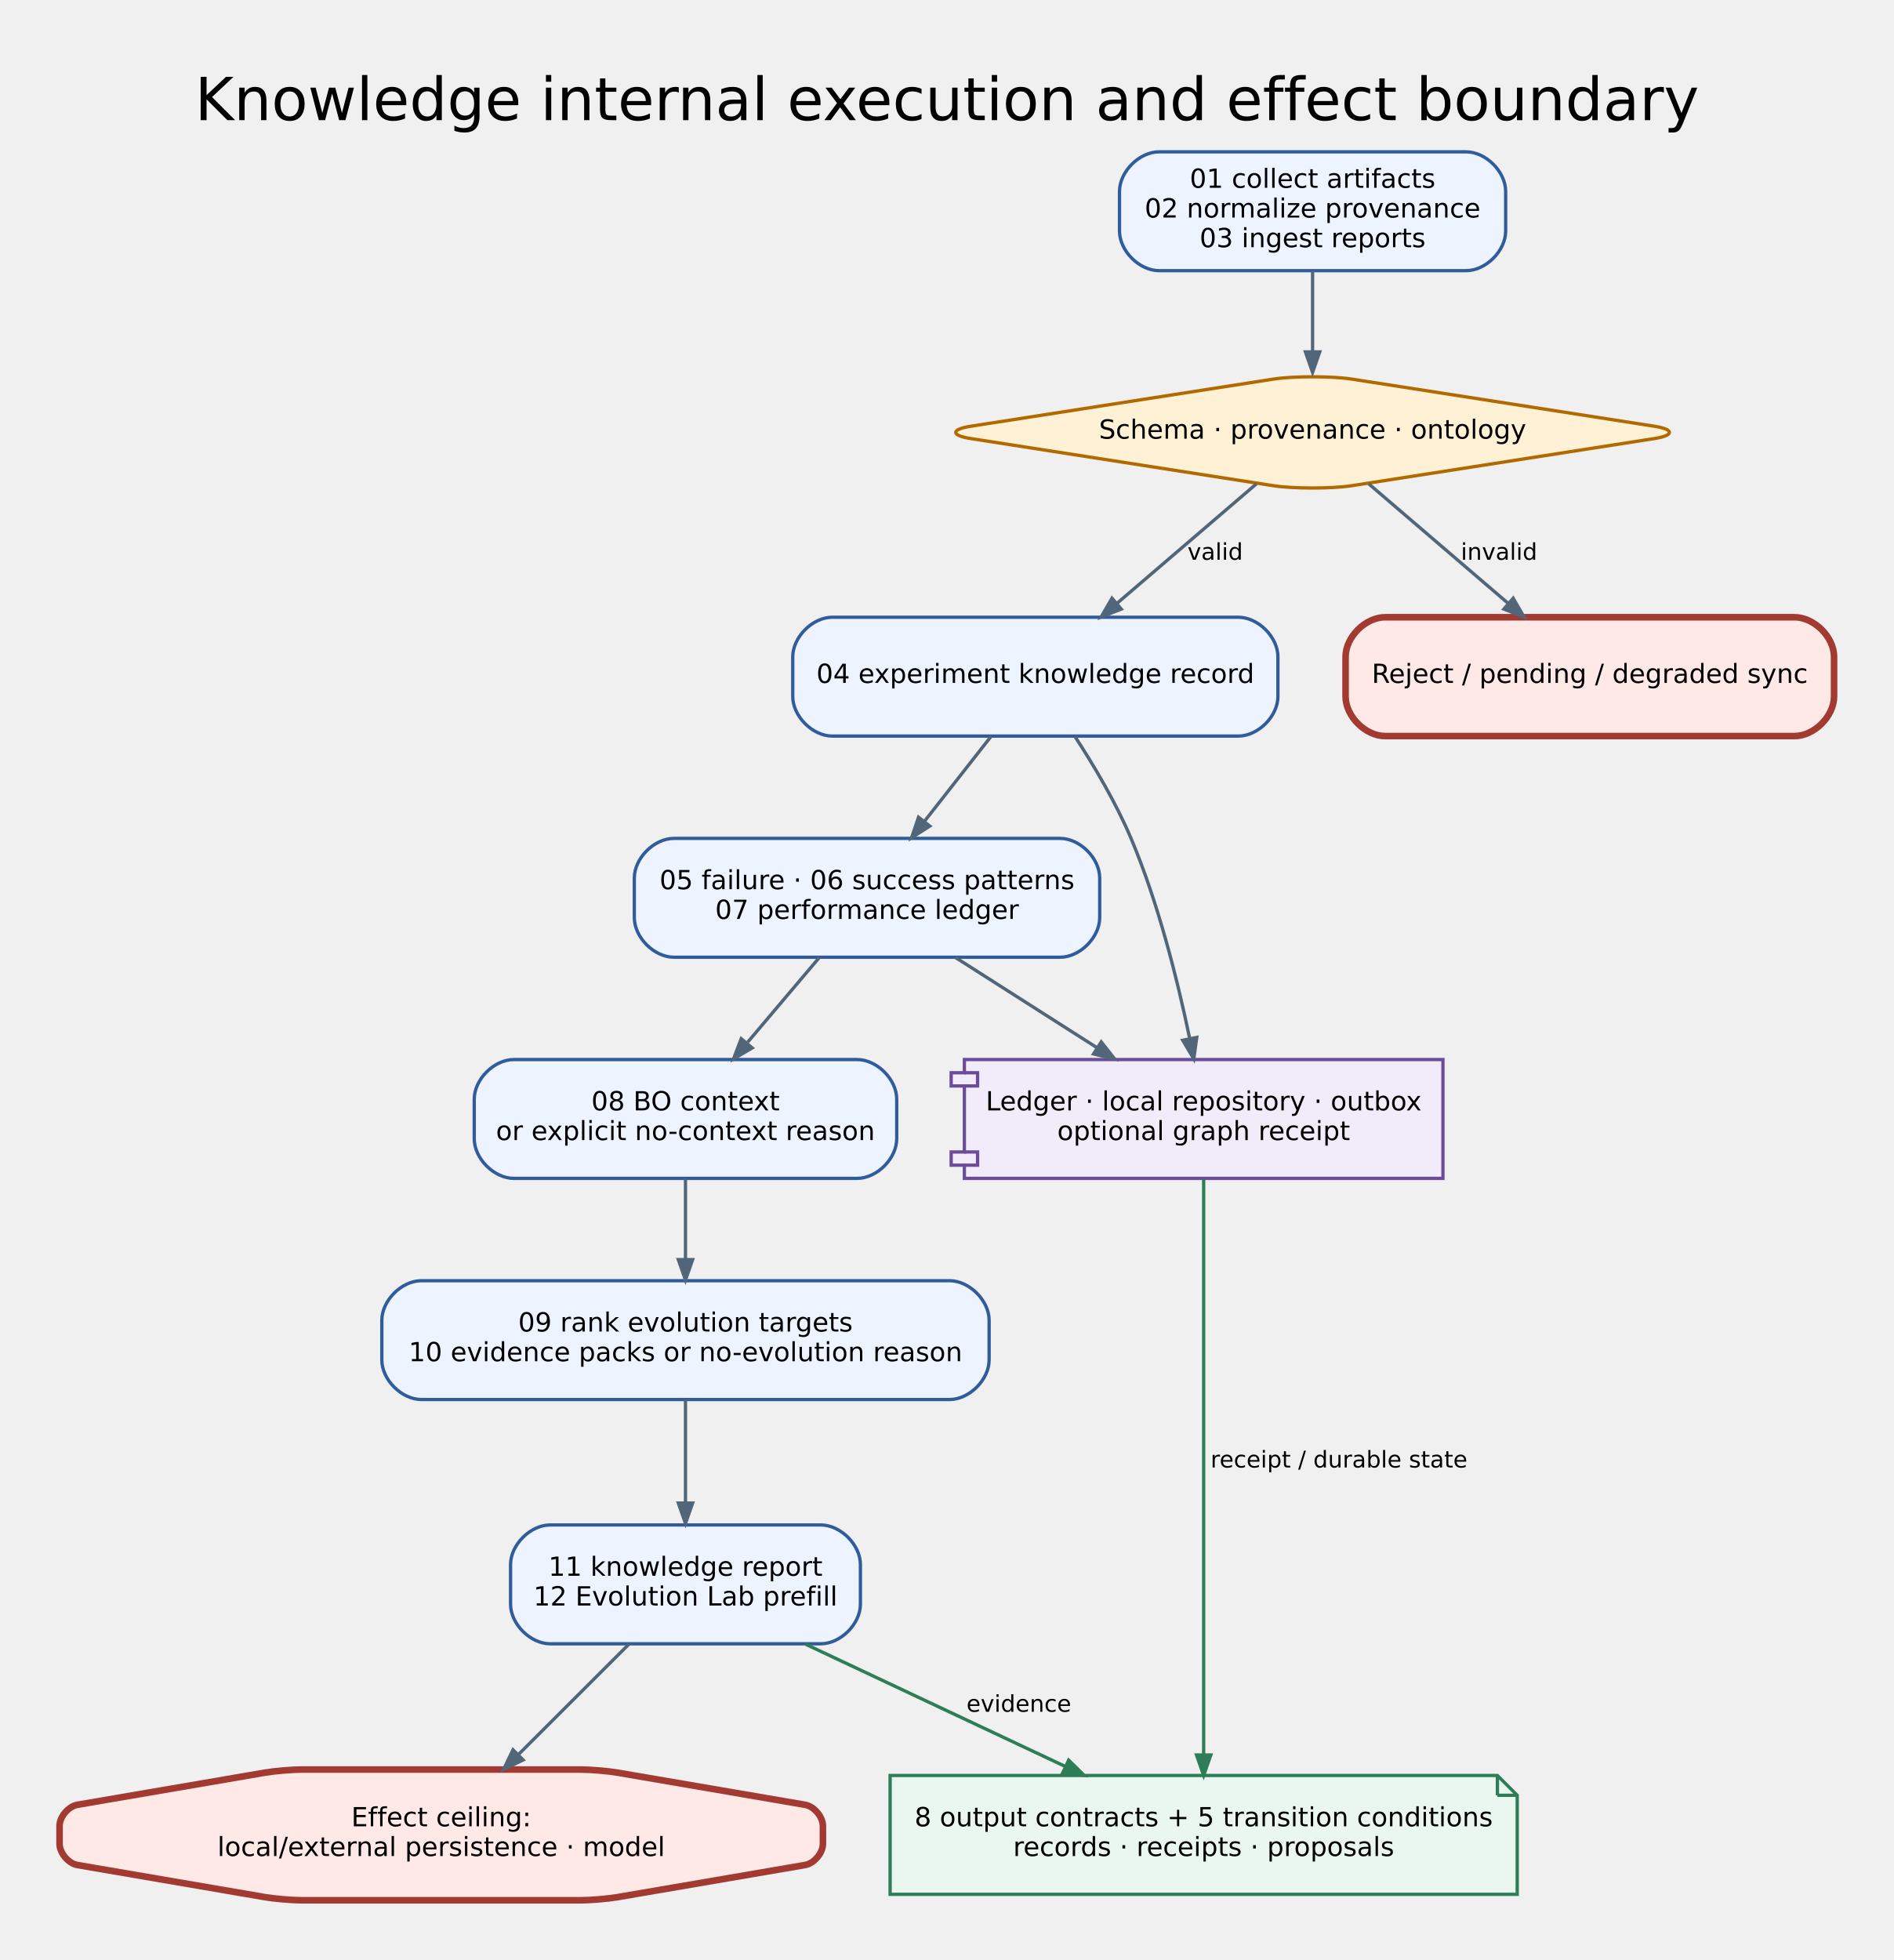
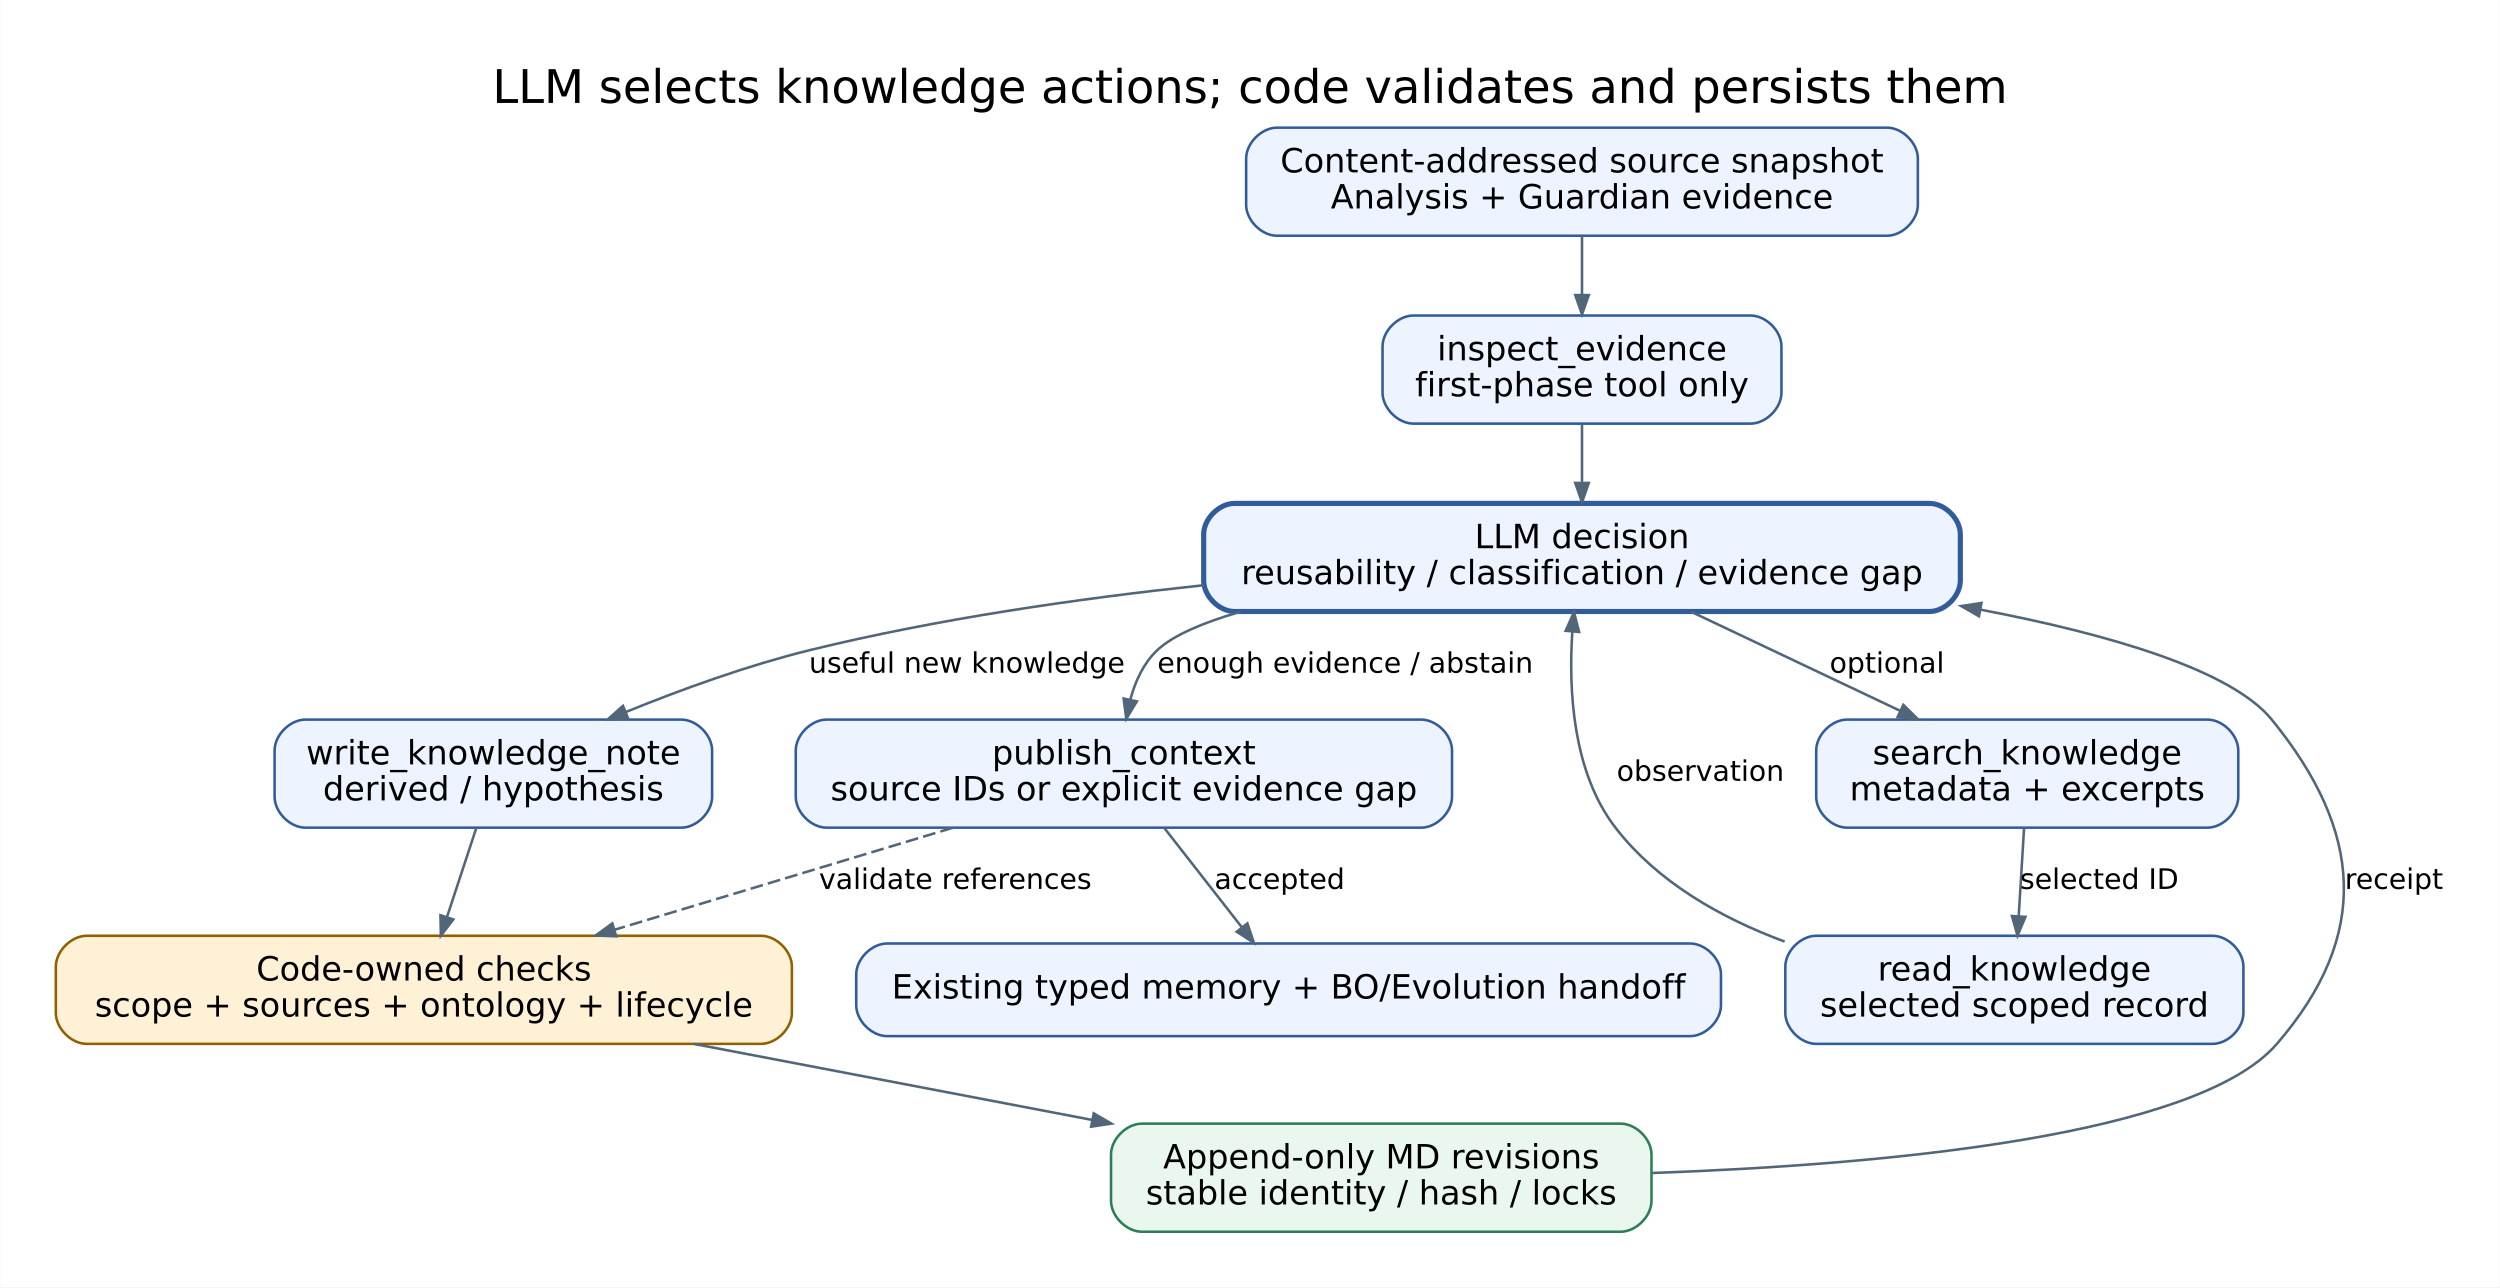
- <svg xmlns="http://www.w3.org/2000/svg" width="574pt" height="594pt" viewBox="0.00 0.00 573.57 593.80">
-   <g id="graph0" class="graph" transform="scale(1 1) rotate(0) translate(18 575.8)">
-     <text text-anchor="middle" x="268.79" y="-539.4" font-family="DejaVu Sans" font-size="18.00">Knowledge internal execution and effect boundary</text>
+ <svg xmlns="http://www.w3.org/2000/svg" width="971pt" height="500pt" viewBox="0.00 0.00 971.20 500.20">
+   <g id="graph0" class="graph" transform="scale(1 1) rotate(0) translate(21.6 478.6)">
+     <polygon fill="white" stroke="transparent" points="-21.6,21.6 -21.6,-478.6 949.6,-478.6 949.6,21.6 -21.6,21.6" />
+     <text text-anchor="middle" x="464" y="-438.6" font-family="DejaVu Sans" font-size="18.00">LLM selects knowledge actions; code validates and persists them</text>
    <g id="node1" class="node">
-       <path fill="#eef4ff" stroke="#315c9b" d="M426.07,-529.8C426.07,-529.8 333.07,-529.8 333.07,-529.8 327.07,-529.8 321.07,-523.8 321.07,-517.8 321.07,-517.8 321.07,-505.8 321.07,-505.8 321.07,-499.8 327.07,-493.8 333.07,-493.8 333.07,-493.8 426.07,-493.8 426.07,-493.8 432.07,-493.8 438.07,-499.8 438.07,-505.8 438.07,-505.8 438.07,-517.8 438.07,-517.8 438.07,-523.8 432.07,-529.8 426.07,-529.8" />
-       <text text-anchor="middle" x="379.57" y="-518.9" font-family="DejaVu Sans" font-size="8.00">01 collect artifacts</text>
-       <text text-anchor="middle" x="379.57" y="-509.9" font-family="DejaVu Sans" font-size="8.00">02 normalize provenance</text>
-       <text text-anchor="middle" x="379.57" y="-500.9" font-family="DejaVu Sans" font-size="8.00">03 ingest reports</text>
+       <path fill="#eef4ff" stroke="#315c9b" d="M711.5,-429C711.5,-429 474.5,-429 474.5,-429 468.5,-429 462.5,-423 462.5,-417 462.5,-417 462.5,-399 462.5,-399 462.5,-393 468.5,-387 474.5,-387 474.5,-387 711.5,-387 711.5,-387 717.5,-387 723.5,-393 723.5,-399 723.5,-399 723.5,-417 723.5,-417 723.5,-423 717.5,-429 711.5,-429" />
+       <text text-anchor="middle" x="593" y="-411.6" font-family="DejaVu Sans" font-size="13.00">Content-addressed source snapshot</text>
+       <text text-anchor="middle" x="593" y="-397.6" font-family="DejaVu Sans" font-size="13.00">Analysis + Guardian evidence</text>
    </g>
    <g id="node2" class="node">
-       <path fill="#fff1d6" stroke="#b26a00" d="M367.71,-460.95C367.71,-460.95 275.9,-446.65 275.9,-446.65 269.97,-445.72 269.97,-443.88 275.9,-442.95 275.9,-442.95 367.71,-428.65 367.71,-428.65 373.64,-427.72 385.5,-427.72 391.43,-428.65 391.43,-428.65 483.24,-442.95 483.24,-442.95 489.17,-443.88 489.17,-445.72 483.24,-446.65 483.24,-446.65 391.43,-460.95 391.43,-460.95 385.5,-461.88 373.64,-461.88 367.71,-460.95" />
-       <text text-anchor="middle" x="379.57" y="-442.9" font-family="DejaVu Sans" font-size="8.00">Schema · provenance · ontology</text>
+       <path fill="#eef4ff" stroke="#315c9b" d="M658.5,-356C658.5,-356 527.5,-356 527.5,-356 521.5,-356 515.5,-350 515.5,-344 515.5,-344 515.5,-326 515.5,-326 515.5,-320 521.5,-314 527.5,-314 527.5,-314 658.5,-314 658.5,-314 664.5,-314 670.5,-320 670.5,-326 670.5,-326 670.5,-344 670.5,-344 670.5,-350 664.5,-356 658.5,-356" />
+       <text text-anchor="middle" x="593" y="-338.6" font-family="DejaVu Sans" font-size="13.00">inspect_evidence</text>
+       <text text-anchor="middle" x="593" y="-324.6" font-family="DejaVu Sans" font-size="13.00">first-phase tool only</text>
    </g>
    <g id="edge1" class="edge">
-       <path fill="none" stroke="#52667a" d="M379.57,-493.72C379.57,-486.32 379.57,-477.52 379.57,-469.5" />
-       <polygon fill="#52667a" stroke="#52667a" points="381.74,-469.19 379.57,-462.99 377.4,-469.19 381.74,-469.19" />
+       <path fill="none" stroke="#52667a" d="M593,-386.84C593,-379.86 593,-371.89 593,-364.37" />
+       <polygon fill="#52667a" stroke="#52667a" points="595.63,-363.95 593,-356.45 590.38,-363.95 595.63,-363.95" />
    </g>
    <g id="node3" class="node">
-       <path fill="#eef4ff" stroke="#315c9b" d="M357.07,-388.8C357.07,-388.8 234.07,-388.8 234.07,-388.8 228.07,-388.8 222.07,-382.8 222.07,-376.8 222.07,-376.8 222.07,-364.8 222.07,-364.8 222.07,-358.8 228.07,-352.8 234.07,-352.8 234.07,-352.8 357.07,-352.8 357.07,-352.8 363.07,-352.8 369.07,-358.8 369.07,-364.8 369.07,-364.8 369.07,-376.8 369.07,-376.8 369.07,-382.8 363.07,-388.8 357.07,-388.8" />
-       <text text-anchor="middle" x="295.57" y="-368.9" font-family="DejaVu Sans" font-size="8.00">04 experiment knowledge record</text>
+       <path fill="#eef4ff" stroke="#315c9b" stroke-width="2" d="M728,-283C728,-283 458,-283 458,-283 452,-283 446,-277 446,-271 446,-271 446,-253 446,-253 446,-247 452,-241 458,-241 458,-241 728,-241 728,-241 734,-241 740,-247 740,-253 740,-253 740,-271 740,-271 740,-277 734,-283 728,-283" />
+       <text text-anchor="middle" x="593" y="-265.6" font-family="DejaVu Sans" font-size="13.00">LLM decision</text>
+       <text text-anchor="middle" x="593" y="-251.6" font-family="DejaVu Sans" font-size="13.00">reusability / classification / evidence gap</text>
    </g>
    <g id="edge2" class="edge">
-       <path fill="none" stroke="#52667a" d="M362.57,-429.23C350.45,-418.84 333.95,-404.7 320.36,-393.05" />
-       <polygon fill="#52667a" stroke="#52667a" points="321.62,-391.27 315.5,-388.88 318.79,-394.56 321.62,-391.27" />
-       <text text-anchor="middle" x="350.07" y="-406.2" font-family="DejaVu Sans" font-size="7.00">valid</text>
+       <path fill="none" stroke="#52667a" d="M593,-313.84C593,-306.86 593,-298.89 593,-291.37" />
+       <polygon fill="#52667a" stroke="#52667a" points="595.63,-290.95 593,-283.45 590.38,-290.95 595.63,-290.95" />
+     </g>
+     <g id="node4" class="node">
+       <path fill="#eef4ff" stroke="#315c9b" d="M836,-199C836,-199 696,-199 696,-199 690,-199 684,-193 684,-187 684,-187 684,-169 684,-169 684,-163 690,-157 696,-157 696,-157 836,-157 836,-157 842,-157 848,-163 848,-169 848,-169 848,-187 848,-187 848,-193 842,-199 836,-199" />
+       <text text-anchor="middle" x="766" y="-181.6" font-family="DejaVu Sans" font-size="13.00">search_knowledge</text>
+       <text text-anchor="middle" x="766" y="-167.6" font-family="DejaVu Sans" font-size="13.00">metadata + excerpts</text>
+     </g>
+     <g id="edge3" class="edge">
+       <path fill="none" stroke="#52667a" d="M635.32,-240.94C659.83,-229.33 690.8,-214.65 716.44,-202.49" />
+       <polygon fill="#52667a" stroke="#52667a" points="717.86,-204.72 723.52,-199.14 715.62,-199.98 717.86,-204.72" />
+       <text text-anchor="middle" x="711.5" y="-217.2" font-family="DejaVu Sans" font-size="11.00">optional</text>
+     </g>
+     <g id="node6" class="node">
+       <path fill="#eef4ff" stroke="#315c9b" d="M243,-199C243,-199 97,-199 97,-199 91,-199 85,-193 85,-187 85,-187 85,-169 85,-169 85,-163 91,-157 97,-157 97,-157 243,-157 243,-157 249,-157 255,-163 255,-169 255,-169 255,-187 255,-187 255,-193 249,-199 243,-199" />
+       <text text-anchor="middle" x="170" y="-181.6" font-family="DejaVu Sans" font-size="13.00">write_knowledge_note</text>
+       <text text-anchor="middle" x="170" y="-167.6" font-family="DejaVu Sans" font-size="13.00">derived / hypothesis</text>
+     </g>
+     <g id="edge6" class="edge">
+       <path fill="none" stroke="#52667a" d="M445.98,-251.21C396.87,-246 342.14,-238.06 293,-226 268.96,-220.1 243.26,-210.79 221.6,-202" />
+       <polygon fill="#52667a" stroke="#52667a" points="222.35,-199.47 214.41,-199.05 220.35,-204.33 222.35,-199.47" />
+       <text text-anchor="middle" x="354" y="-217.2" font-family="DejaVu Sans" font-size="11.00">useful new knowledge</text>
+     </g>
+     <g id="node9" class="node">
+       <path fill="#eef4ff" stroke="#315c9b" d="M530.5,-199C530.5,-199 299.5,-199 299.5,-199 293.5,-199 287.5,-193 287.5,-187 287.5,-187 287.5,-169 287.5,-169 287.5,-163 293.5,-157 299.5,-157 299.5,-157 530.5,-157 530.5,-157 536.5,-157 542.5,-163 542.5,-169 542.5,-169 542.5,-187 542.5,-187 542.5,-193 536.5,-199 530.5,-199" />
+       <text text-anchor="middle" x="415" y="-181.6" font-family="DejaVu Sans" font-size="13.00">publish_context</text>
+       <text text-anchor="middle" x="415" y="-167.6" font-family="DejaVu Sans" font-size="13.00">source IDs or explicit evidence gap</text>
+     </g>
+     <g id="edge10" class="edge">
+       <path fill="none" stroke="#52667a" d="M460.29,-240.91C445.83,-236.71 434.13,-231.77 428,-226 422.66,-220.97 419.44,-213.96 417.53,-206.89" />
+       <polygon fill="#52667a" stroke="#52667a" points="420.04,-206.08 415.92,-199.28 414.9,-207.16 420.04,-206.08" />
+       <text text-anchor="middle" x="501" y="-217.2" font-family="DejaVu Sans" font-size="11.00">enough evidence / abstain</text>
+     </g>
+     <g id="node5" class="node">
+       <path fill="#eef4ff" stroke="#315c9b" d="M838,-115C838,-115 684,-115 684,-115 678,-115 672,-109 672,-103 672,-103 672,-85 672,-85 672,-79 678,-73 684,-73 684,-73 838,-73 838,-73 844,-73 850,-79 850,-85 850,-85 850,-103 850,-103 850,-109 844,-115 838,-115" />
+       <text text-anchor="middle" x="761" y="-97.6" font-family="DejaVu Sans" font-size="13.00">read_knowledge</text>
+       <text text-anchor="middle" x="761" y="-83.6" font-family="DejaVu Sans" font-size="13.00">selected scoped record</text>
+     </g>
+     <g id="edge4" class="edge">
+       <path fill="none" stroke="#52667a" d="M764.76,-156.73C764.14,-146.5 763.37,-133.94 762.7,-122.82" />
+       <polygon fill="#52667a" stroke="#52667a" points="765.3,-122.36 762.22,-115.04 760.06,-122.68 765.3,-122.36" />
+       <text text-anchor="middle" x="794" y="-133.2" font-family="DejaVu Sans" font-size="11.00">selected ID</text>
+     </g>
+     <g id="edge5" class="edge">
+       <path fill="none" stroke="#52667a" d="M671.73,-112.74C646.89,-121.95 622.29,-135.89 606,-157 589.39,-178.52 587.74,-210.34 589.24,-233.11" />
+       <polygon fill="#52667a" stroke="#52667a" points="586.64,-233.5 589.89,-240.75 591.87,-233.06 586.64,-233.5" />
+       <text text-anchor="middle" x="639" y="-175.2" font-family="DejaVu Sans" font-size="11.00">observation</text>
+     </g>
+     <g id="node7" class="node">
+       <path fill="#fff1d6" stroke="#916100" d="M274,-115C274,-115 12,-115 12,-115 6,-115 0,-109 0,-103 0,-103 0,-85 0,-85 0,-79 6,-73 12,-73 12,-73 274,-73 274,-73 280,-73 286,-79 286,-85 286,-85 286,-103 286,-103 286,-109 280,-115 274,-115" />
+       <text text-anchor="middle" x="143" y="-97.6" font-family="DejaVu Sans" font-size="13.00">Code-owned checks</text>
+       <text text-anchor="middle" x="143" y="-83.6" font-family="DejaVu Sans" font-size="13.00">scope + sources + ontology + lifecycle</text>
+     </g>
+     <g id="edge7" class="edge">
+       <path fill="none" stroke="#52667a" d="M163.33,-156.73C159.89,-146.3 155.66,-133.45 151.95,-122.18" />
+       <polygon fill="#52667a" stroke="#52667a" points="154.44,-121.34 149.6,-115.04 149.45,-122.98 154.44,-121.34" />
+     </g>
+     <g id="node8" class="node">
+       <path fill="#e9f7ef" stroke="#2e7d59" d="M608,-42C608,-42 422,-42 422,-42 416,-42 410,-36 410,-30 410,-30 410,-12 410,-12 410,-6 416,0 422,0 422,0 608,0 608,0 614,0 620,-6 620,-12 620,-12 620,-30 620,-30 620,-36 614,-42 608,-42" />
+       <text text-anchor="middle" x="515" y="-24.6" font-family="DejaVu Sans" font-size="13.00">Append-only MD revisions</text>
+       <text text-anchor="middle" x="515" y="-10.6" font-family="DejaVu Sans" font-size="13.00">stable identity / hash / locks</text>
+     </g>
+     <g id="edge8" class="edge">
+       <path fill="none" stroke="#52667a" d="M248.11,-72.94C296.34,-63.73 353.58,-52.81 402.66,-43.44" />
+       <polygon fill="#52667a" stroke="#52667a" points="403.28,-46 410.15,-42.01 402.29,-40.84 403.28,-46" />
+     </g>
+     <g id="edge9" class="edge">
+       <path fill="none" stroke="#52667a" d="M620.31,-22.83C711.01,-26.05 832.06,-37.19 863,-73 899.62,-115.38 896.37,-155.58 861,-199 845.33,-218.23 798.24,-232.07 747.82,-241.72" />
+       <polygon fill="#52667a" stroke="#52667a" points="747.25,-239.15 740.36,-243.11 748.21,-244.31 747.25,-239.15" />
+       <text text-anchor="middle" x="908.5" y="-133.2" font-family="DejaVu Sans" font-size="11.00">receipt</text>
+     </g>
+     <g id="edge11" class="edge">
+       <path fill="none" stroke="#52667a" stroke-dasharray="5,2" d="M348.46,-156.94C308.7,-144.95 258.11,-129.7 217.08,-117.33" />
+       <polygon fill="#52667a" stroke="#52667a" points="217.73,-114.79 209.79,-115.14 216.22,-119.81 217.73,-114.79" />
+       <text text-anchor="middle" x="349.5" y="-133.2" font-family="DejaVu Sans" font-size="11.00">validate references</text>
    </g>
    <g id="node10" class="node">
-       <path fill="#ffe9e7" stroke="#a33a32" stroke-width="2" d="M525.57,-388.8C525.57,-388.8 401.57,-388.8 401.57,-388.8 395.57,-388.8 389.57,-382.8 389.57,-376.8 389.57,-376.8 389.57,-364.8 389.57,-364.8 389.57,-358.8 395.57,-352.8 401.57,-352.8 401.57,-352.8 525.57,-352.8 525.57,-352.8 531.57,-352.8 537.57,-358.8 537.57,-364.8 537.57,-364.8 537.57,-376.8 537.57,-376.8 537.57,-382.8 531.57,-388.8 525.57,-388.8" />
-       <text text-anchor="middle" x="463.57" y="-368.9" font-family="DejaVu Sans" font-size="8.00">Reject / pending / degraded sync</text>
-     </g>
-     <g id="edge3" class="edge">
-       <path fill="none" stroke="#52667a" d="M396.57,-429.23C408.69,-418.84 425.19,-404.7 438.78,-393.05" />
-       <polygon fill="#52667a" stroke="#52667a" points="440.35,-394.56 443.64,-388.88 437.52,-391.27 440.35,-394.56" />
-       <text text-anchor="middle" x="436.07" y="-406.2" font-family="DejaVu Sans" font-size="7.00">invalid</text>
-     </g>
-     <g id="node4" class="node">
-       <path fill="#eef4ff" stroke="#315c9b" d="M303.07,-321.8C303.07,-321.8 186.07,-321.8 186.07,-321.8 180.07,-321.8 174.07,-315.8 174.07,-309.8 174.07,-309.8 174.07,-297.8 174.07,-297.8 174.07,-291.8 180.07,-285.8 186.07,-285.8 186.07,-285.8 303.07,-285.8 303.07,-285.8 309.07,-285.8 315.07,-291.8 315.07,-297.8 315.07,-297.8 315.07,-309.8 315.07,-309.8 315.07,-315.8 309.07,-321.8 303.07,-321.8" />
-       <text text-anchor="middle" x="244.57" y="-306.4" font-family="DejaVu Sans" font-size="8.00">05 failure · 06 success patterns</text>
-       <text text-anchor="middle" x="244.57" y="-297.4" font-family="DejaVu Sans" font-size="8.00">07 performance ledger</text>
-     </g>
-     <g id="edge4" class="edge">
-       <path fill="none" stroke="#52667a" d="M282.17,-352.72C276.01,-344.87 268.63,-335.46 262.04,-327.06" />
-       <polygon fill="#52667a" stroke="#52667a" points="263.59,-325.53 258.06,-321.99 260.18,-328.21 263.59,-325.53" />
-     </g>
-     <g id="node8" class="node">
-       <polygon fill="#f2ecfa" stroke="#6b4c9a" points="419.07,-254.8 274.07,-254.8 274.07,-250.8 270.07,-250.8 270.07,-246.8 274.07,-246.8 274.07,-226.8 270.07,-226.8 270.07,-222.8 274.07,-222.8 274.07,-218.8 419.07,-218.8 419.07,-254.8" />
-       <polyline fill="none" stroke="#6b4c9a" points="274.07,-250.8 278.07,-250.8 278.07,-246.8 274.07,-246.8 " />
-       <polyline fill="none" stroke="#6b4c9a" points="274.07,-226.8 278.07,-226.8 278.07,-222.8 274.07,-222.8 " />
-       <text text-anchor="middle" x="346.57" y="-239.4" font-family="DejaVu Sans" font-size="8.00">Ledger · local repository · outbox</text>
-       <text text-anchor="middle" x="346.57" y="-230.4" font-family="DejaVu Sans" font-size="8.00">optional graph receipt</text>
-     </g>
-     <g id="edge9" class="edge">
-       <path fill="none" stroke="#52667a" d="M307.58,-352.66C313.37,-343.78 320.02,-332.56 324.57,-321.8 332.86,-302.18 338.7,-278.64 342.27,-261.48" />
-       <polygon fill="#52667a" stroke="#52667a" points="344.48,-261.51 343.57,-255 340.22,-260.65 344.48,-261.51" />
-     </g>
-     <g id="node5" class="node">
-       <path fill="#eef4ff" stroke="#315c9b" d="M241.57,-254.8C241.57,-254.8 137.57,-254.8 137.57,-254.8 131.57,-254.8 125.57,-248.8 125.57,-242.8 125.57,-242.8 125.57,-230.8 125.57,-230.8 125.57,-224.8 131.57,-218.8 137.57,-218.8 137.57,-218.8 241.57,-218.8 241.57,-218.8 247.57,-218.8 253.57,-224.8 253.57,-230.8 253.57,-230.8 253.57,-242.8 253.57,-242.8 253.57,-248.8 247.57,-254.8 241.57,-254.8" />
-       <text text-anchor="middle" x="189.57" y="-239.4" font-family="DejaVu Sans" font-size="8.00">08 BO context</text>
-       <text text-anchor="middle" x="189.57" y="-230.4" font-family="DejaVu Sans" font-size="8.00">or explicit no-context reason</text>
-     </g>
-     <g id="edge5" class="edge">
-       <path fill="none" stroke="#52667a" d="M230.12,-285.72C223.48,-277.87 215.51,-268.46 208.41,-260.06" />
-       <polygon fill="#52667a" stroke="#52667a" points="209.78,-258.32 204.12,-254.99 206.46,-261.12 209.78,-258.32" />
-     </g>
-     <g id="edge10" class="edge">
-       <path fill="none" stroke="#52667a" d="M271.37,-285.72C284.5,-277.35 300.42,-267.21 314.22,-258.41" />
-       <polygon fill="#52667a" stroke="#52667a" points="315.53,-260.15 319.6,-254.99 313.2,-256.49 315.53,-260.15" />
-     </g>
-     <g id="node6" class="node">
-       <path fill="#eef4ff" stroke="#315c9b" d="M269.57,-187.8C269.57,-187.8 109.57,-187.8 109.57,-187.8 103.57,-187.8 97.57,-181.8 97.57,-175.8 97.57,-175.8 97.57,-163.8 97.57,-163.8 97.57,-157.8 103.57,-151.8 109.57,-151.8 109.57,-151.8 269.57,-151.8 269.57,-151.8 275.57,-151.8 281.57,-157.8 281.57,-163.8 281.57,-163.8 281.57,-175.8 281.57,-175.8 281.57,-181.8 275.57,-187.8 269.57,-187.8" />
-       <text text-anchor="middle" x="189.57" y="-172.4" font-family="DejaVu Sans" font-size="8.00">09 rank evolution targets</text>
-       <text text-anchor="middle" x="189.57" y="-163.4" font-family="DejaVu Sans" font-size="8.00">10 evidence packs or no-evolution reason</text>
-     </g>
-     <g id="edge6" class="edge">
-       <path fill="none" stroke="#52667a" d="M189.57,-218.72C189.57,-211.32 189.57,-202.52 189.57,-194.5" />
-       <polygon fill="#52667a" stroke="#52667a" points="191.74,-194.19 189.57,-187.99 187.4,-194.19 191.74,-194.19" />
-     </g>
-     <g id="node7" class="node">
-       <path fill="#eef4ff" stroke="#315c9b" d="M230.57,-113.8C230.57,-113.8 148.57,-113.8 148.57,-113.8 142.57,-113.8 136.57,-107.8 136.57,-101.8 136.57,-101.8 136.57,-89.8 136.57,-89.8 136.57,-83.8 142.57,-77.8 148.57,-77.8 148.57,-77.8 230.57,-77.8 230.57,-77.8 236.57,-77.8 242.57,-83.8 242.57,-89.8 242.57,-89.8 242.57,-101.8 242.57,-101.8 242.57,-107.8 236.57,-113.8 230.57,-113.8" />
-       <text text-anchor="middle" x="189.57" y="-98.4" font-family="DejaVu Sans" font-size="8.00">11 knowledge report</text>
-       <text text-anchor="middle" x="189.57" y="-89.4" font-family="DejaVu Sans" font-size="8.00">12 Evolution Lab prefill</text>
-     </g>
-     <g id="edge7" class="edge">
-       <path fill="none" stroke="#52667a" d="M189.57,-151.74C189.57,-142.46 189.57,-130.83 189.57,-120.67" />
-       <polygon fill="#52667a" stroke="#52667a" points="191.74,-120.44 189.57,-114.24 187.4,-120.44 191.74,-120.44" />
-     </g>
-     <g id="node9" class="node">
-       <polygon fill="#e9f7ef" stroke="#2e7d59" points="435.57,-37.9 251.57,-37.9 251.57,-1.9 441.57,-1.9 441.57,-31.9 435.57,-37.9" />
-       <polyline fill="none" stroke="#2e7d59" points="435.57,-37.9 435.57,-31.9 " />
-       <polyline fill="none" stroke="#2e7d59" points="441.57,-31.9 435.57,-31.9 " />
-       <text text-anchor="middle" x="346.57" y="-22.5" font-family="DejaVu Sans" font-size="8.00">8 output contracts + 5 transition conditions</text>
-       <text text-anchor="middle" x="346.57" y="-13.5" font-family="DejaVu Sans" font-size="8.00">records · receipts · proposals</text>
-     </g>
-     <g id="edge11" class="edge">
-       <path fill="none" stroke="#2e7d59" d="M225.98,-77.66C249.47,-66.61 280.08,-52.2 304.59,-40.66" />
-       <polygon fill="#2e7d59" stroke="#2e7d59" points="305.67,-42.55 310.35,-37.95 303.82,-38.62 305.67,-42.55" />
-       <text text-anchor="middle" x="290.57" y="-57.2" font-family="DejaVu Sans" font-size="7.00">evidence</text>
-     </g>
-     <g id="node11" class="node">
-       <path fill="#ffe9e7" stroke="#a33a32" stroke-width="2" d="M231.21,-17.17C231.21,-17.17 231.21,-22.63 231.21,-22.63 231.21,-25.37 228.52,-28.56 225.82,-29.02 225.82,-29.02 168.86,-38.78 168.86,-38.78 166.16,-39.24 160.74,-39.7 158,-39.7 158,-39.7 73.14,-39.7 73.14,-39.7 70.4,-39.7 64.98,-39.24 62.28,-38.78 62.28,-38.78 5.32,-29.02 5.32,-29.02 2.62,-28.56 -0.07,-25.37 -0.07,-22.63 -0.07,-22.63 -0.07,-17.17 -0.07,-17.17 -0.07,-14.43 2.62,-11.24 5.32,-10.78 5.32,-10.78 62.28,-1.02 62.28,-1.02 64.98,-0.56 70.4,-0.1 73.14,-0.1 73.14,-0.1 158,-0.1 158,-0.1 160.74,-0.1 166.16,-0.56 168.86,-1.02 168.86,-1.02 225.82,-10.78 225.82,-10.78 228.52,-11.24 231.21,-14.43 231.21,-17.17" />
-       <text text-anchor="middle" x="115.57" y="-22.5" font-family="DejaVu Sans" font-size="8.00">Effect ceiling:</text>
-       <text text-anchor="middle" x="115.57" y="-13.5" font-family="DejaVu Sans" font-size="8.00">local/external persistence · model</text>
-     </g>
-     <g id="edge8" class="edge">
-       <path fill="none" stroke="#52667a" d="M172.41,-77.66C162.47,-67.74 149.82,-55.1 138.98,-44.28" />
-       <polygon fill="#52667a" stroke="#52667a" points="140.38,-42.61 134.46,-39.76 137.31,-45.68 140.38,-42.61" />
+       <path fill="#eef4ff" stroke="#315c9b" d="M635,-112C635,-112 323,-112 323,-112 317,-112 311,-106 311,-100 311,-100 311,-88 311,-88 311,-82 317,-76 323,-76 323,-76 635,-76 635,-76 641,-76 647,-82 647,-88 647,-88 647,-100 647,-100 647,-106 641,-112 635,-112" />
+       <text text-anchor="middle" x="479" y="-90.6" font-family="DejaVu Sans" font-size="13.00">Existing typed memory + BO/Evolution handoff</text>
    </g>
    <g id="edge12" class="edge">
-       <path fill="none" stroke="#2e7d59" d="M346.57,-218.58C346.57,-180.21 346.57,-87.67 346.57,-44.2" />
-       <polygon fill="#2e7d59" stroke="#2e7d59" points="348.74,-44.11 346.57,-37.91 344.4,-44.11 348.74,-44.11" />
-       <text text-anchor="middle" x="387.57" y="-131.2" font-family="DejaVu Sans" font-size="7.00">receipt / durable state</text>
+       <path fill="none" stroke="#52667a" d="M430.82,-156.73C439.9,-145.1 451.33,-130.45 460.79,-118.34" />
+       <polygon fill="#52667a" stroke="#52667a" points="462.98,-119.79 465.52,-112.26 458.84,-116.56 462.98,-119.79" />
+       <text text-anchor="middle" x="475.5" y="-133.2" font-family="DejaVu Sans" font-size="11.00">accepted</text>
    </g>
  </g>
</svg>
